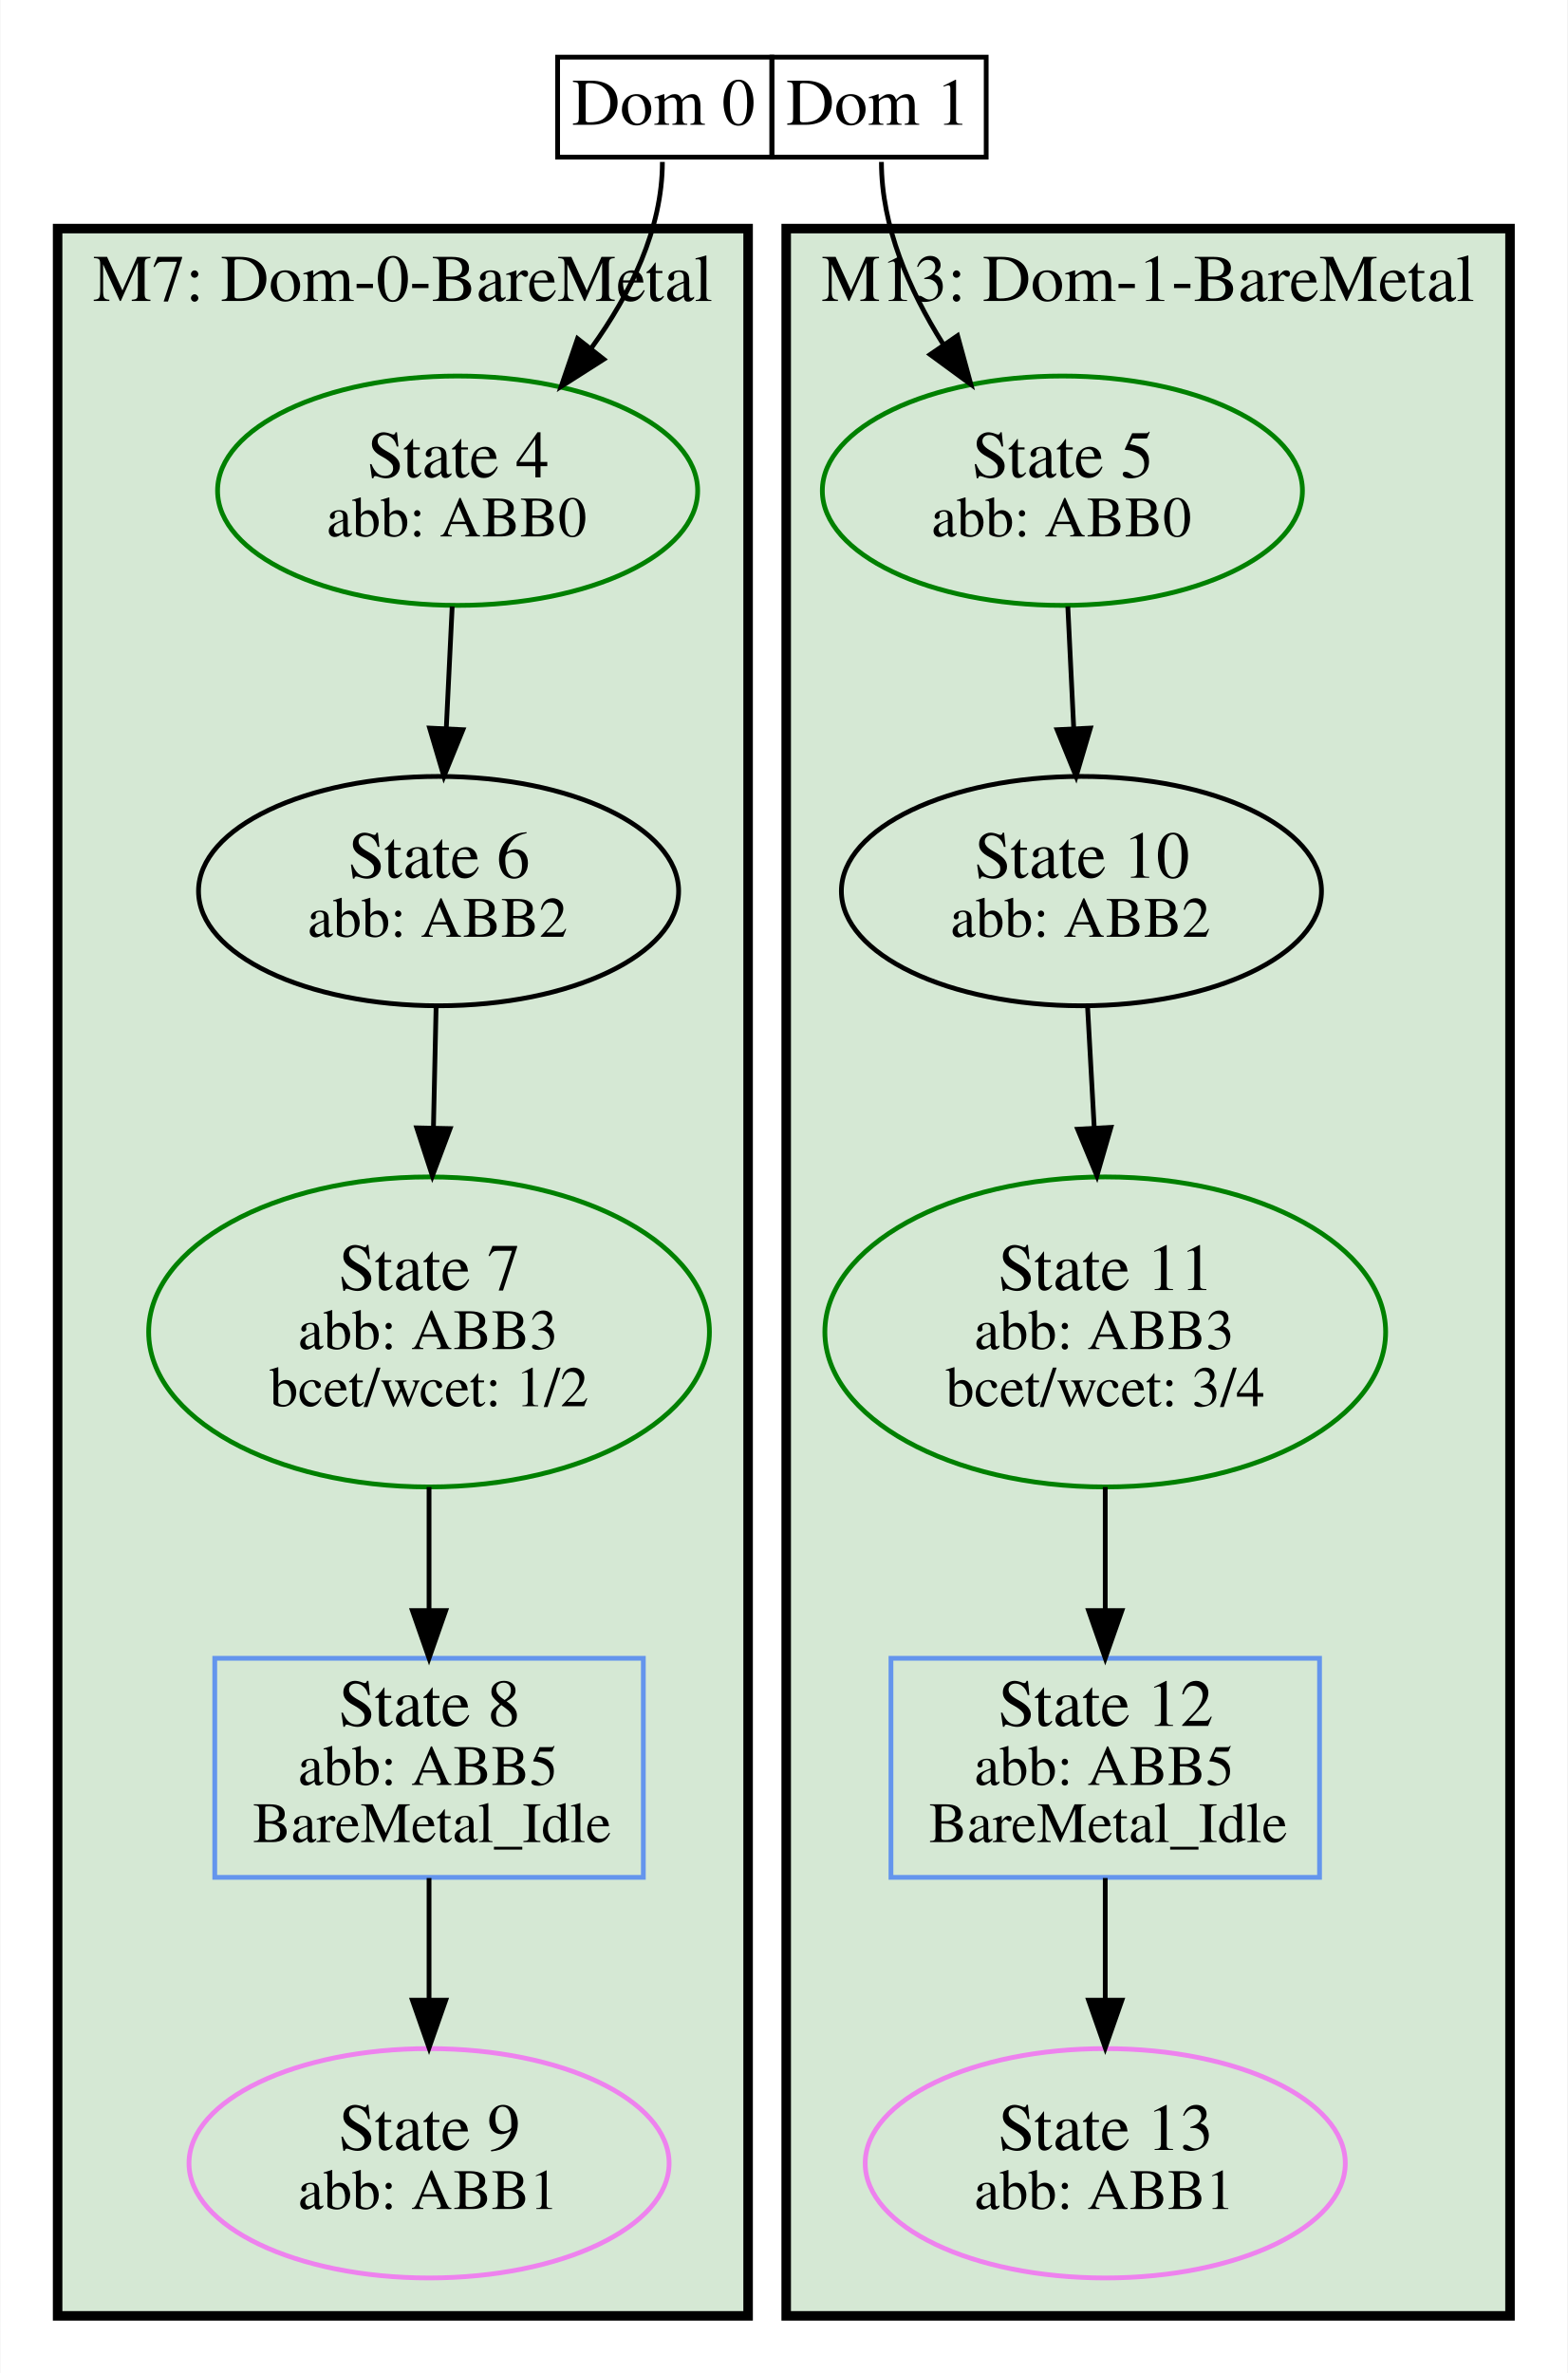
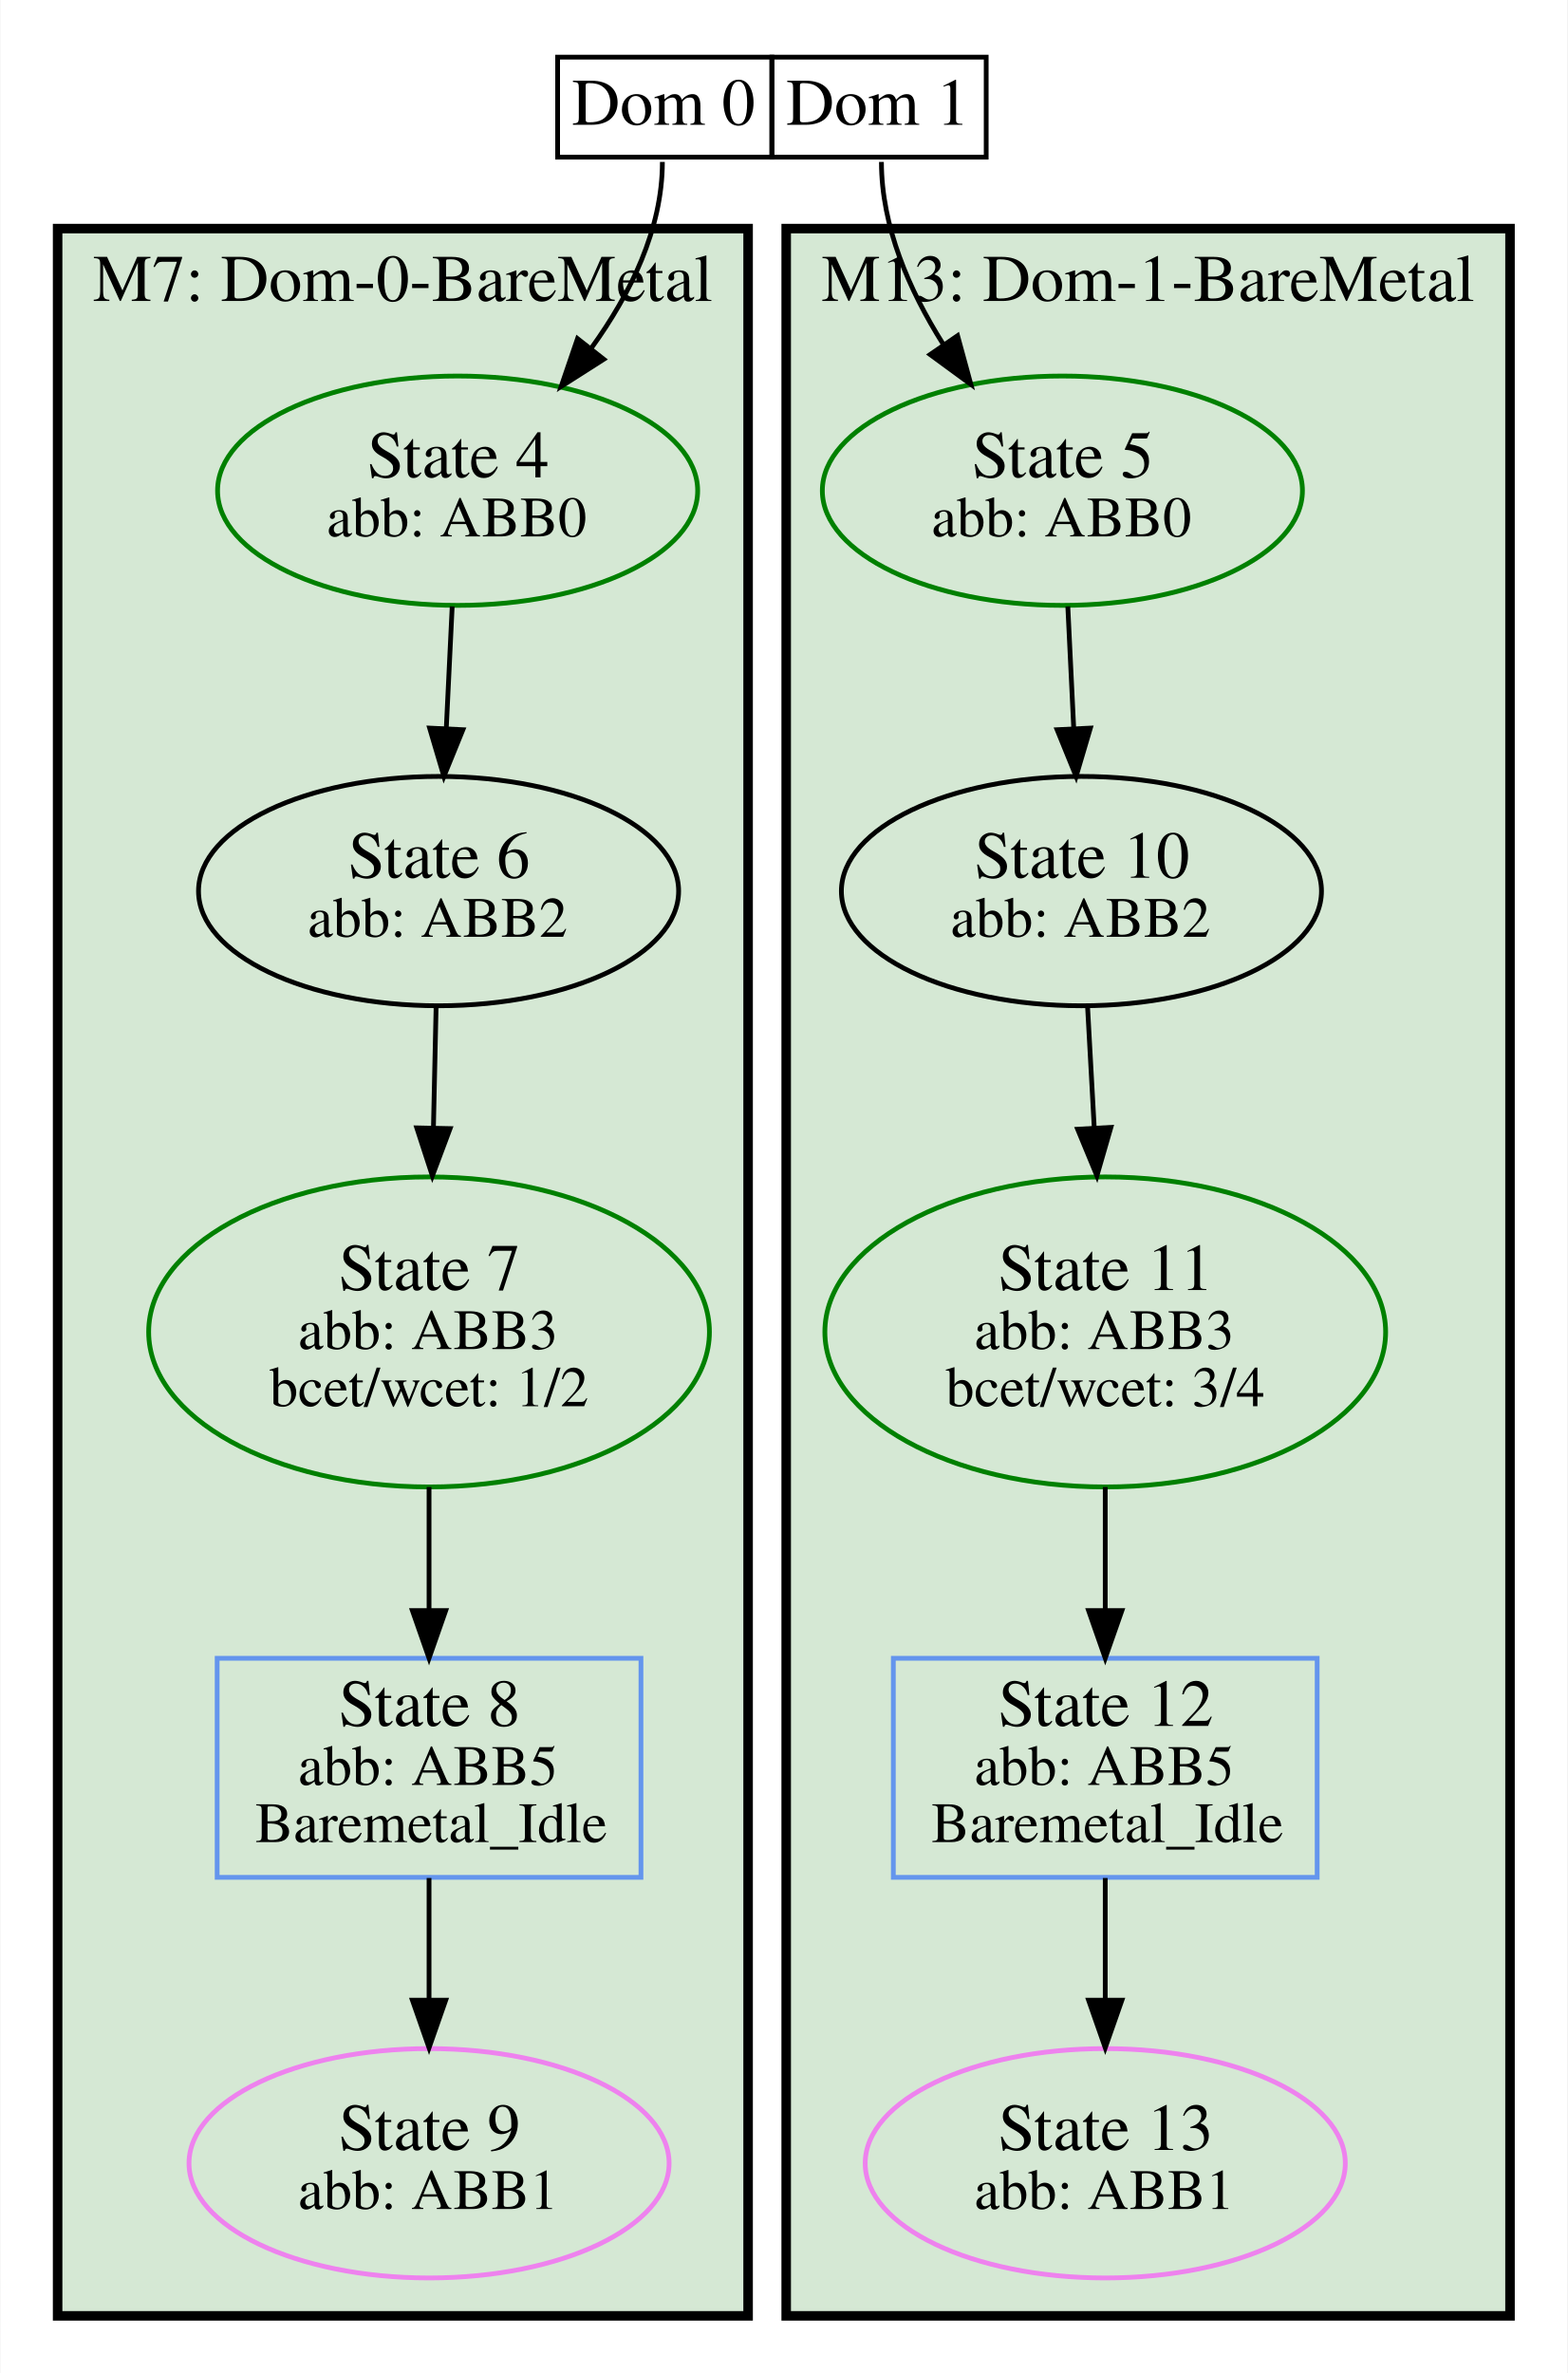
<svg xmlns="http://www.w3.org/2000/svg" xmlns:xlink="http://www.w3.org/1999/xlink" width="329pt" height="498pt" viewBox="0.00 0.00 329.00 498.30">
  <g id="graph0" class="graph" transform="scale(1 1) rotate(0) translate(4 494.3)">
    <polygon fill="white" stroke="transparent" points="-4,4 -4,-494.3 325,-494.3 325,4 -4,4" />
    <g id="clust1" class="cluster">
      <polygon fill="#d5e8d4" stroke="black" stroke-width="2" points="8,-8 8,-446.3 153,-446.3 153,-8 8,-8" />
      <text text-anchor="middle" x="80.5" y="-431.1" font-family="Times,serif" font-size="14.00">M7: Dom-0-BareMetal</text>
    </g>
    <g id="clust2" class="cluster">
      <polygon fill="#d5e8d4" stroke="black" stroke-width="2" points="161,-8 161,-446.3 313,-446.3 313,-8 161,-8" />
      <text text-anchor="middle" x="237" y="-431.1" font-family="Times,serif" font-size="14.00">M13: Dom-1-BareMetal</text>
    </g>
    <g id="node1" class="node">
      <g id="a_node1">
        <a xlink:title="1">
          <polygon fill="none" stroke="black" points="113,-461.3 113,-482.3 158,-482.3 158,-461.3 113,-461.3" />
          <text text-anchor="start" x="116" y="-468.1" font-family="Times,serif" font-size="14.00">Dom 0</text>
          <polygon fill="none" stroke="black" points="158,-461.3 158,-482.3 203,-482.3 203,-461.3 158,-461.3" />
          <text text-anchor="start" x="161" y="-468.1" font-family="Times,serif" font-size="14.00">Dom 1</text>
        </a>
      </g>
    </g>
    <g id="node2" class="node">
      <g id="a_node2">
        <a xlink:title="2">
          <ellipse fill="none" stroke="green" cx="92" cy="-391.26" rx="50.41" ry="24.08" />
          <text text-anchor="start" x="73" y="-394.06" font-family="Times,serif" font-size="14.00">State 4</text>
          <text text-anchor="start" x="64.5" y="-381.66" font-family="Times,serif" font-size="12.00">abb: ABB0</text>
        </a>
      </g>
    </g>
    <g id="edge1" class="edge">
      <path fill="none" stroke="black" d="M135,-460.3C135,-446.16 128.28,-432.57 120.15,-421.3" />
      <polygon fill="black" stroke="black" points="122.69,-418.86 113.75,-413.16 117.18,-423.19 122.69,-418.86" />
    </g>
    <g id="node7" class="node">
      <g id="a_node7">
        <a xlink:title="8">
          <ellipse fill="none" stroke="green" cx="219" cy="-391.26" rx="50.41" ry="24.08" />
          <text text-anchor="start" x="200" y="-394.06" font-family="Times,serif" font-size="14.00">State 5</text>
          <text text-anchor="start" x="191.5" y="-381.66" font-family="Times,serif" font-size="12.00">abb: ABB0</text>
        </a>
      </g>
    </g>
    <g id="edge2" class="edge">
      <path fill="none" stroke="black" d="M181,-460.3C181,-446.74 186.82,-433.38 193.91,-422.12" />
      <polygon fill="black" stroke="black" points="196.99,-423.81 199.78,-413.59 191.23,-419.85 196.99,-423.81" />
    </g>
    <g id="node3" class="node">
      <g id="a_node3">
        <a xlink:title="3">
          <ellipse fill="none" stroke="black" cx="88" cy="-307.18" rx="50.41" ry="24.08" />
          <text text-anchor="start" x="69" y="-309.98" font-family="Times,serif" font-size="14.00">State 6</text>
          <text text-anchor="start" x="60.5" y="-297.58" font-family="Times,serif" font-size="12.00">abb: ABB2</text>
        </a>
      </g>
    </g>
    <g id="edge3" class="edge">
      <path fill="none" stroke="black" d="M90.86,-366.96C90.48,-359.01 90.04,-349.95 89.62,-341.38" />
      <polygon fill="black" stroke="black" points="93.11,-341.07 89.12,-331.26 86.12,-341.41 93.11,-341.07" />
    </g>
    <g id="node4" class="node">
      <g id="a_node4">
        <a xlink:title="4">
          <ellipse fill="none" stroke="green" cx="86" cy="-214.61" rx="58.88" ry="32.55" />
          <text text-anchor="start" x="67" y="-223.41" font-family="Times,serif" font-size="14.00">State 7</text>
          <text text-anchor="start" x="58.5" y="-211.01" font-family="Times,serif" font-size="12.00">abb: ABB3</text>
          <text text-anchor="start" x="52.5" y="-199.01" font-family="Times,serif" font-size="12.00">bcet/wcet: 1/2</text>
        </a>
      </g>
    </g>
    <g id="edge4" class="edge">
      <path fill="none" stroke="black" d="M87.48,-282.86C87.31,-275.09 87.12,-266.2 86.92,-257.47" />
      <polygon fill="black" stroke="black" points="90.42,-257.31 86.7,-247.39 83.42,-257.46 90.42,-257.31" />
    </g>
    <g id="node5" class="node">
      <g id="a_node5">
        <a xlink:title="5">
-           <polygon fill="none" stroke="cornflowerblue" points="131,-146.08 41,-146.08 41,-100.08 131,-100.08 131,-146.08" />
+           <polygon fill="none" stroke="cornflowerblue" points="130.5,-146.08 41.5,-146.08 41.5,-100.08 130.5,-100.08 130.5,-146.08" />
          <text text-anchor="start" x="67" y="-131.88" font-family="Times,serif" font-size="14.00">State 8</text>
          <text text-anchor="start" x="58.5" y="-119.48" font-family="Times,serif" font-size="12.00">abb: ABB5</text>
-           <text text-anchor="start" x="49" y="-107.48" font-family="Times,serif" font-size="12.00">BareMetal_Idle</text>
+           <text text-anchor="start" x="49.5" y="-107.48" font-family="Times,serif" font-size="12.00">Baremetal_Idle</text>
        </a>
      </g>
    </g>
    <g id="edge5" class="edge">
      <path fill="none" stroke="black" d="M86,-182.05C86,-173.69 86,-164.67 86,-156.28" />
      <polygon fill="black" stroke="black" points="89.5,-156.1 86,-146.1 82.5,-156.1 89.5,-156.1" />
    </g>
    <g id="node6" class="node">
      <g id="a_node6">
        <a xlink:title="6">
          <ellipse fill="none" stroke="violet" cx="86" cy="-40.04" rx="50.41" ry="24.08" />
          <text text-anchor="start" x="67" y="-42.84" font-family="Times,serif" font-size="14.00">State 9</text>
          <text text-anchor="start" x="58.5" y="-30.44" font-family="Times,serif" font-size="12.00">abb: ABB1</text>
        </a>
      </g>
    </g>
    <g id="edge6" class="edge">
      <path fill="none" stroke="black" d="M86,-99.94C86,-92.08 86,-83.04 86,-74.45" />
      <polygon fill="black" stroke="black" points="89.5,-74.29 86,-64.29 82.5,-74.29 89.5,-74.29" />
    </g>
    <g id="node8" class="node">
      <g id="a_node8">
        <a xlink:title="9">
          <ellipse fill="none" stroke="black" cx="223" cy="-307.18" rx="50.41" ry="24.08" />
          <text text-anchor="start" x="200.5" y="-309.98" font-family="Times,serif" font-size="14.00">State 10</text>
          <text text-anchor="start" x="195.5" y="-297.58" font-family="Times,serif" font-size="12.00">abb: ABB2</text>
        </a>
      </g>
    </g>
    <g id="edge7" class="edge">
      <path fill="none" stroke="black" d="M220.14,-366.96C220.52,-359.01 220.96,-349.95 221.38,-341.38" />
      <polygon fill="black" stroke="black" points="224.88,-341.41 221.88,-331.26 217.89,-341.07 224.88,-341.41" />
    </g>
    <g id="node9" class="node">
      <g id="a_node9">
        <a xlink:title="10">
          <ellipse fill="none" stroke="green" cx="228" cy="-214.61" rx="58.88" ry="32.55" />
          <text text-anchor="start" x="205.5" y="-223.41" font-family="Times,serif" font-size="14.00">State 11</text>
          <text text-anchor="start" x="200.5" y="-211.01" font-family="Times,serif" font-size="12.00">abb: ABB3</text>
          <text text-anchor="start" x="194.5" y="-199.01" font-family="Times,serif" font-size="12.00">bcet/wcet: 3/4</text>
        </a>
      </g>
    </g>
    <g id="edge8" class="edge">
      <path fill="none" stroke="black" d="M224.29,-282.86C224.72,-275.09 225.21,-266.2 225.69,-257.47" />
      <polygon fill="black" stroke="black" points="229.19,-257.57 226.25,-247.39 222.2,-257.18 229.19,-257.57" />
    </g>
    <g id="node10" class="node">
      <g id="a_node10">
        <a xlink:title="11">
-           <polygon fill="none" stroke="cornflowerblue" points="273,-146.08 183,-146.08 183,-100.08 273,-100.08 273,-146.08" />
+           <polygon fill="none" stroke="cornflowerblue" points="272.5,-146.08 183.5,-146.08 183.5,-100.08 272.5,-100.08 272.5,-146.08" />
          <text text-anchor="start" x="205.5" y="-131.88" font-family="Times,serif" font-size="14.00">State 12</text>
          <text text-anchor="start" x="200.5" y="-119.48" font-family="Times,serif" font-size="12.00">abb: ABB5</text>
-           <text text-anchor="start" x="191" y="-107.48" font-family="Times,serif" font-size="12.00">BareMetal_Idle</text>
+           <text text-anchor="start" x="191.5" y="-107.48" font-family="Times,serif" font-size="12.00">Baremetal_Idle</text>
        </a>
      </g>
    </g>
    <g id="edge9" class="edge">
      <path fill="none" stroke="black" d="M228,-182.05C228,-173.69 228,-164.67 228,-156.28" />
      <polygon fill="black" stroke="black" points="231.5,-156.1 228,-146.1 224.5,-156.1 231.5,-156.1" />
    </g>
    <g id="node11" class="node">
      <g id="a_node11">
        <a xlink:title="12">
          <ellipse fill="none" stroke="violet" cx="228" cy="-40.04" rx="50.41" ry="24.08" />
          <text text-anchor="start" x="205.5" y="-42.84" font-family="Times,serif" font-size="14.00">State 13</text>
          <text text-anchor="start" x="200.5" y="-30.44" font-family="Times,serif" font-size="12.00">abb: ABB1</text>
        </a>
      </g>
    </g>
    <g id="edge10" class="edge">
      <path fill="none" stroke="black" d="M228,-99.94C228,-92.08 228,-83.04 228,-74.45" />
      <polygon fill="black" stroke="black" points="231.5,-74.29 228,-64.29 224.5,-74.29 231.5,-74.29" />
    </g>
  </g>
</svg>
